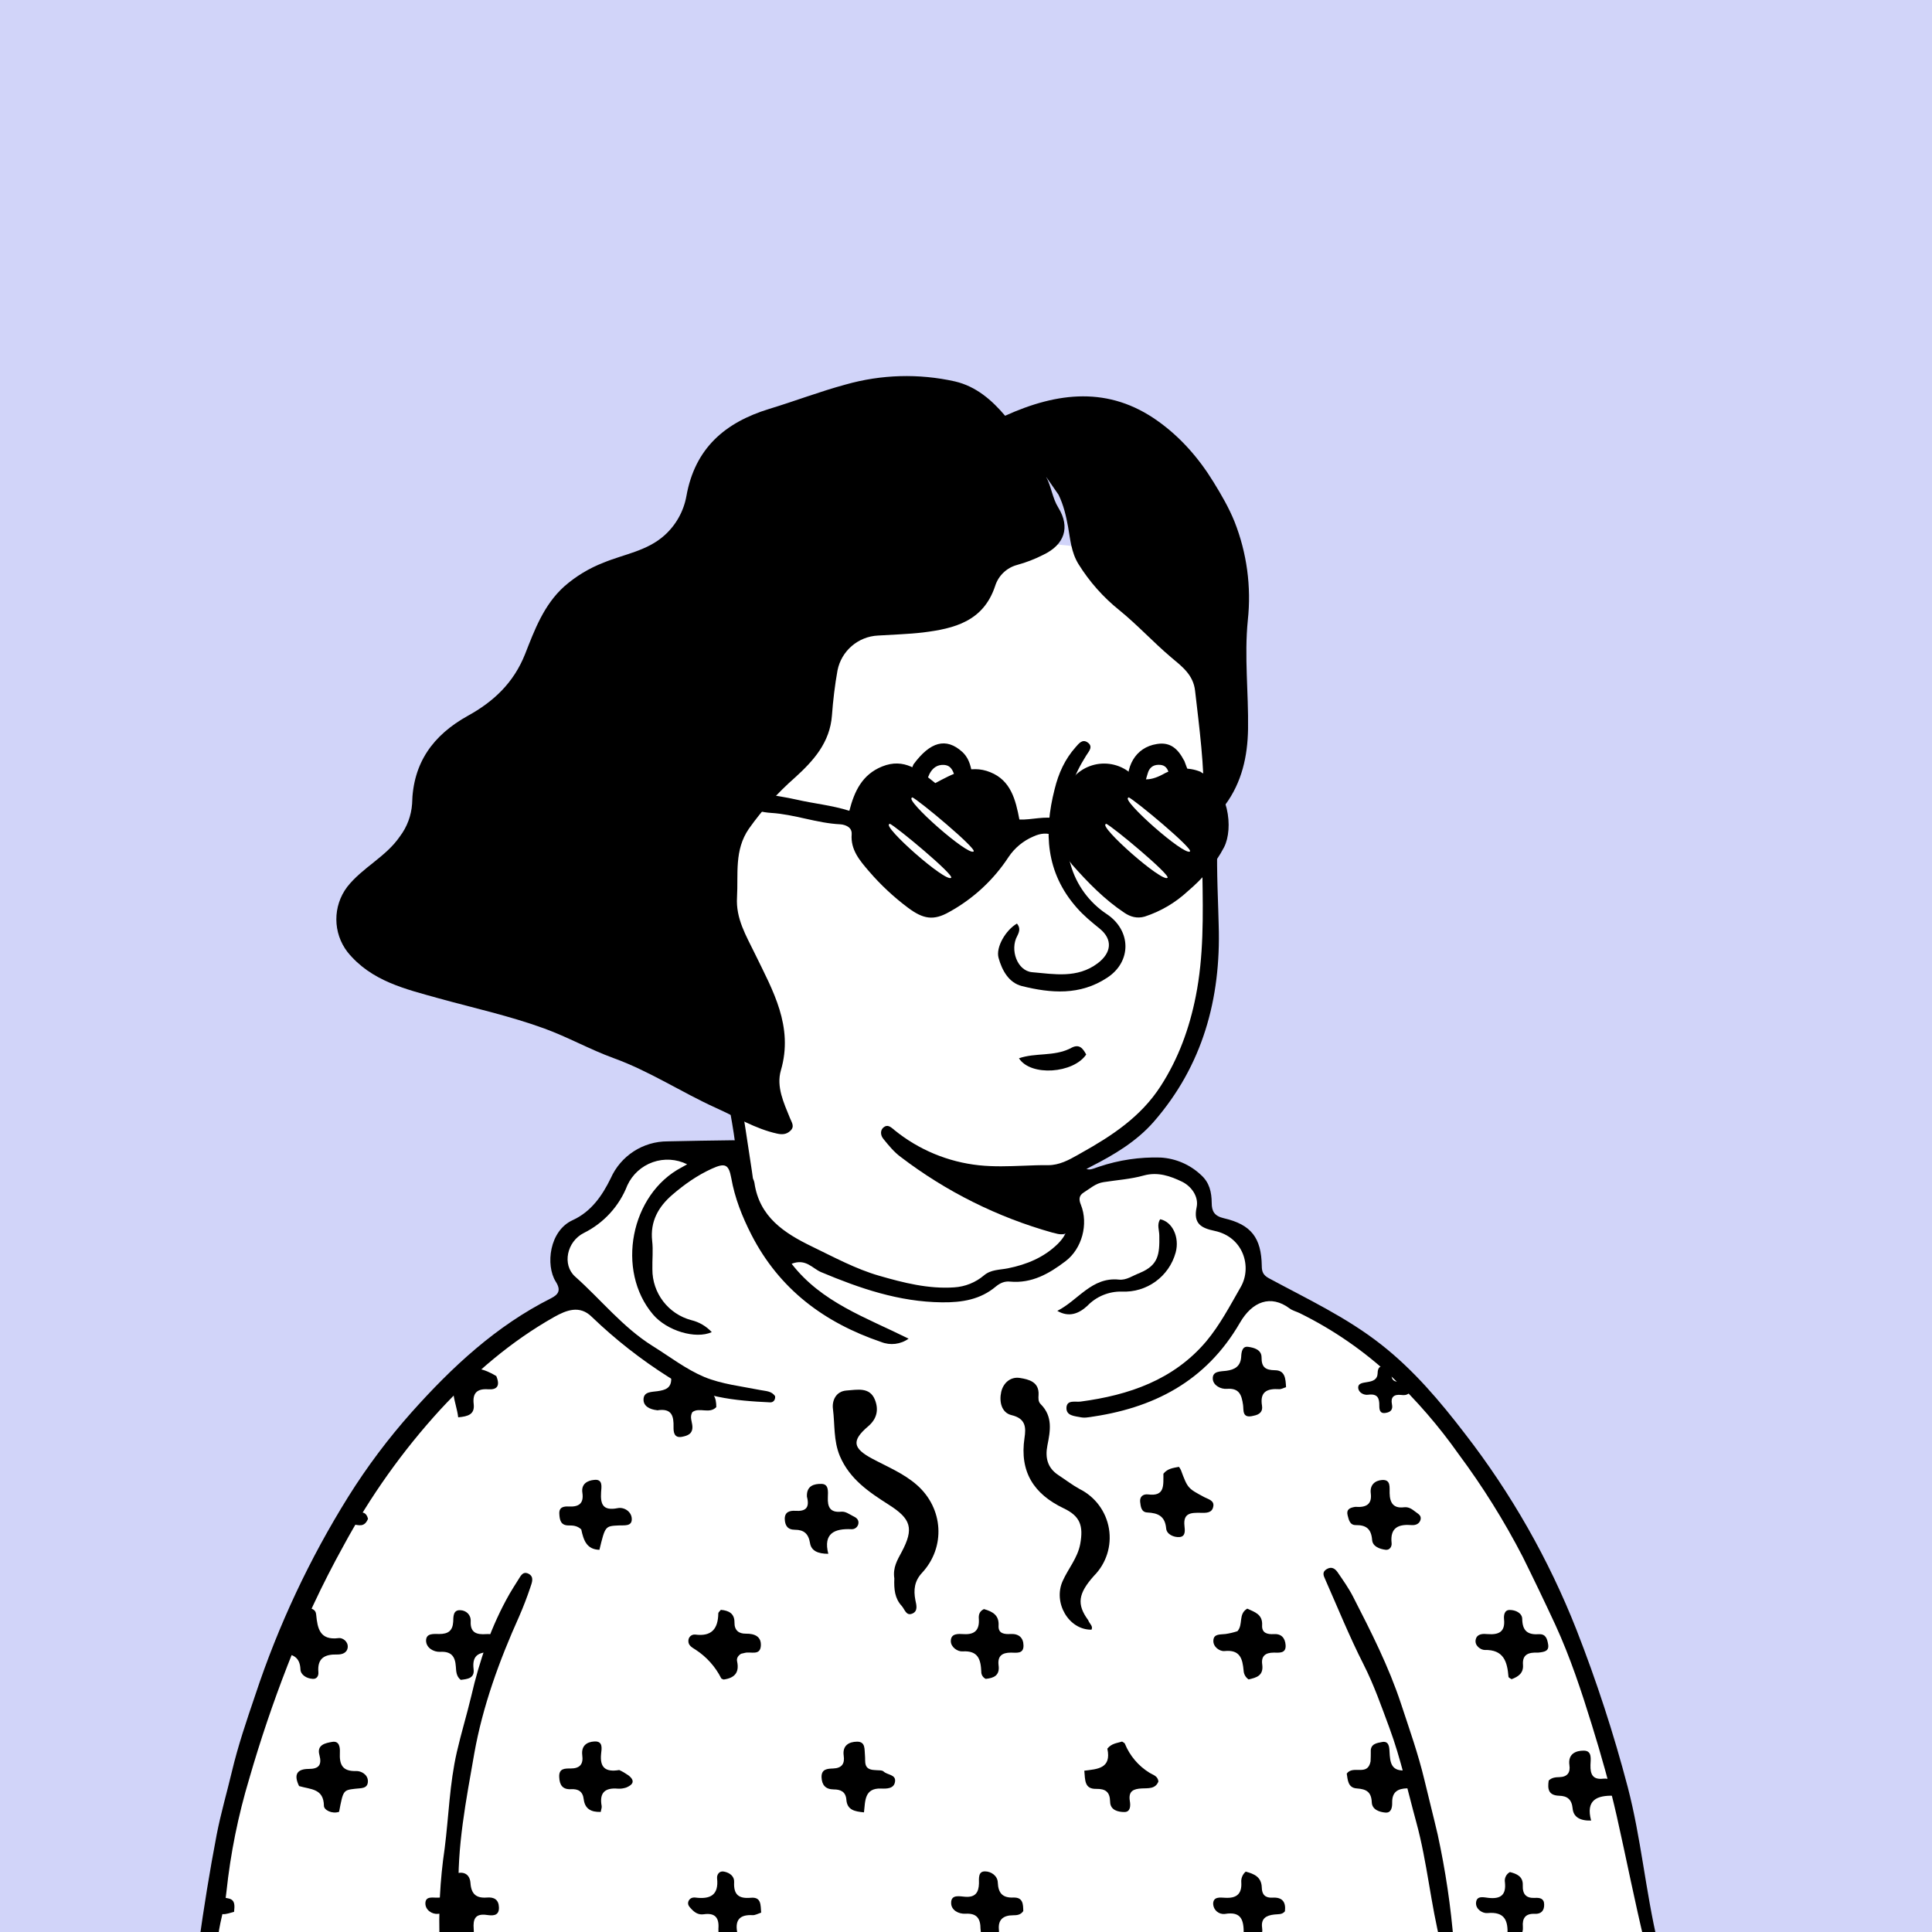
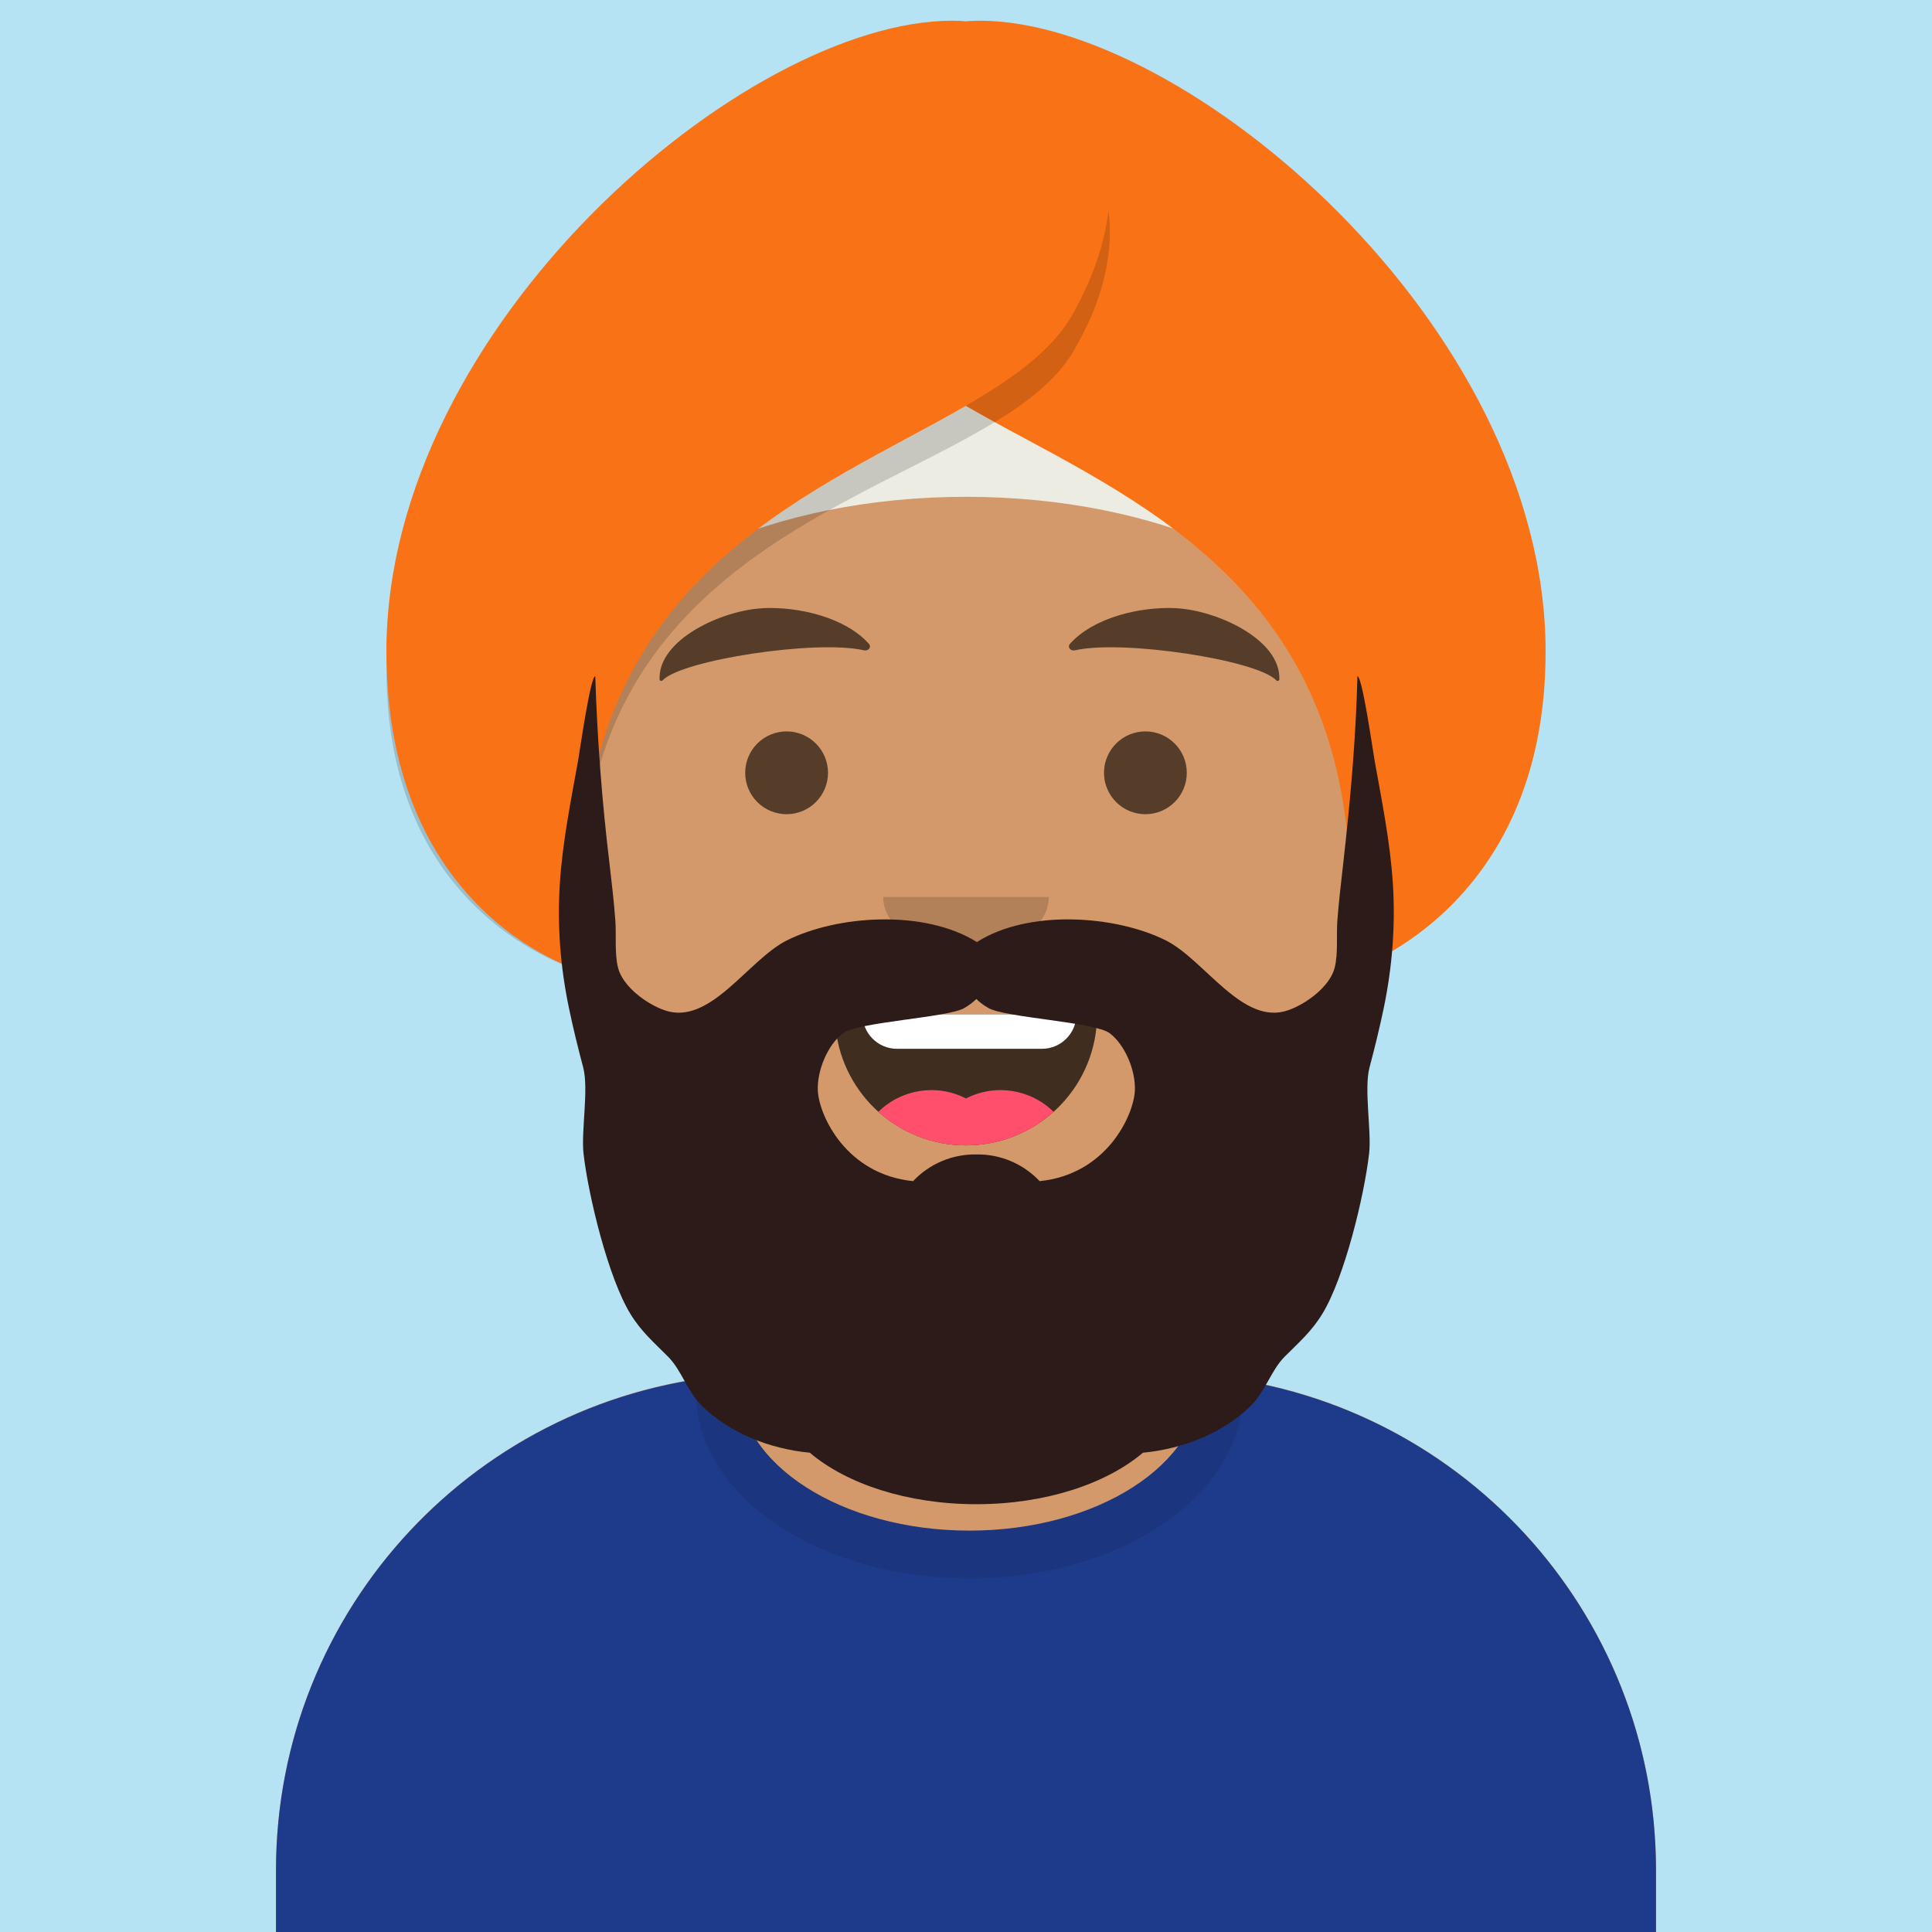
- <svg xmlns="http://www.w3.org/2000/svg" viewBox="0 0 1744 1744" fill="none" shape-rendering="auto">
+ <svg xmlns="http://www.w3.org/2000/svg" viewBox="0 0 280 280" fill="none" shape-rendering="auto">
  <mask id="viewboxMask">
-     <rect width="1744" height="1744" rx="0" ry="0" x="0" y="0" fill="#fff" />
+     <rect width="280" height="280" rx="0" ry="0" x="0" y="0" fill="#fff" />
  </mask>
  <g mask="url(#viewboxMask)">
-     <rect fill="#d1d4f9" width="1744" height="1744" x="0" y="0" />
-     <g transform="translate(531 487)">
-       <path d="M554 727.7c-99.2 297-363.8 388.6-503.7 19.8-19.3-50.7 31-69.5 66.2-91.9 24.1-15.3 36.8-28.5 35.3-42.2-7-64.4-36.9-243.8-36.9-243.8l-3-5.8s.7-1.6-2.2 1.2c-3 3-9.9 34.2-37 34.2-24.5 0-49.2-10.9-61-86.3C7.2 285.6 9.6 214 40 201c12.5-5.3 24-7.2 35.2-.8 11.3 6.4-13-22 112-126C268.4 6.4 396.7-3.5 448.5 8 500.3 19.5 552 44.8 574.9 98.5c27.8 65-25.9 114.3-14 262.5-2.2 53.6.8 171.2-146.6 210.6-28 7.5-19.3 48.4 22.7 58.4 67 21 117 72.3 117 97.9" fill="#fff" />
-       <path fill-rule="evenodd" clip-rule="evenodd" d="m554 266.2.1-1.4c4.1-36.4 8.2-71.7 27.1-103.4 6.5 4.4 5.7 10 3.7 15.2-19.9 51.2-18 104.4-16.2 157.6l.4 14c2.1 66.4-14.5 126.8-58.7 177.5-15.4 17.6-35.8 29.8-56.5 40.3-21.4 11-25.9 20.1-19.2 43.6l.8 2.6c1.4 3.9 2.8 7.9-1 11.8-4.5 4.6-9.5 3.3-14.8 1.8l-.6-.1a406.4 406.4 0 0 1-137-68.3c-6-4.4-10.8-10.3-15.5-16.1l-.3-.4c-2.5-3-3-7.8.5-10.4 3.3-2.5 5.8-.5 8.7 1.8l1 .9a145.5 145.5 0 0 0 76.3 31.7c13.4 1.4 26.6.9 40 .4 7.4-.3 14.8-.6 22.3-.5 10.2 0 18.7-4.7 26.7-9.2l2.8-1.6c27.8-15.5 54.3-32.8 72.2-60.7 16.1-25 25.9-52.2 31.6-80.9 7.2-36.1 6.6-72.7 6-109.8-.3-12-.5-24.2-.5-36.4ZM50.6 190.8c21.9-1.7 34 11.2 44.3 26.3a140.4 140.4 0 0 1 22.4 61.5c.5 3.7 1 7.6-1.2 11.3-4.5.6-4.9-3-5-5.6-.5-20.7-9.7-38.7-18.9-56.1-6.6-12.5-16.2-24.6-31.4-27.6-17.2-3.5-33 12-40.8 32.2-14.5 37.6-12 74.6 1.4 111 5.8 15.9 13.1 32.1 27.8 43.2 14.8 11.3 32.7 9.3 43.6-5.7l2-2.5c2-2.6 4-5.1 5-8 2.1-5.8 5.4-11.2 11.3-10.4 6.8 1 8 8.3 8.7 14a3661 3661 0 0 0 22 156.7l5.9 38.8c2.6 17.1 5.6 41.7 3.6 52.1a28 28 0 0 0-.3 2.2c-.4 2.8-.6 5-4.2 5.5-4.9.8-7-2-7.7-6.4-2.3-17-3-23.6-4-49.6-.9-25.2-5.6-50-10.4-74.9l-5-27c-5.2-30.8-10.3-62-10.8-97l-2 3c-7.6 11.3-13.7 20.5-24.5 24a40.5 40.5 0 0 1-46.1-12.5 127.8 127.8 0 0 1-28.8-55.8c-8.4-34-9.9-67.1.9-100.6 5.2-16.1 23.7-44.7 42.2-42Zm34.6 127.5c4.4 3.2 8.4 6 12-5.4-1.1-42.2-14.7-69.2-35.8-70.3 11.2 14.6 22 28.8 23 48.5a32.3 32.3 0 0 1-10.7-8.8c-2-2.2-4-4.4-6.5-6l-3-2.4c-4.8-3.6-9.7-7.4-17.8-4.5 3.8 5.8 9 10 14.3 14 6 4.7 12 9.3 15.6 16.5-10.6 7.7-15.2 17.7-9.7 29.9 4.8 10.5 11.9 19.2 25.9 19.8-.6-6.3-4.7-10.9-8.8-15.4-5-5.4-9.7-10.6-7.5-18.6 3.2-1.5 6.2.7 9 2.7Z" fill="#000" />
+     <rect fill="#b6e3f4" width="280" height="280" x="0" y="0" />
+     <g transform="translate(8)">
+       <path d="M132 36a56 56 0 0 0-56 56v6.17A12 12 0 0 0 66 110v14a12 12 0 0 0 10.3 11.88 56.04 56.04 0 0 0 31.7 44.73v18.4h-4a72 72 0 0 0-72 72v9h200v-9a72 72 0 0 0-72-72h-4v-18.39a56.04 56.04 0 0 0 31.7-44.73A12 12 0 0 0 198 124v-14a12 12 0 0 0-10-11.83V92a56 56 0 0 0-56-56Z" fill="#d4996a" />
+       <path d="M108 180.61v8a55.79 55.79 0 0 0 24 5.39c8.59 0 16.73-1.93 24-5.39v-8a55.79 55.79 0 0 1-24 5.39 55.79 55.79 0 0 1-24-5.39Z" fill="#000" fill-opacity=".1" />
+       <g transform="translate(0 170)">
+         <path d="M132.5 51.83c18.5 0 33.5-9.62 33.5-21.48 0-.36-.01-.7-.04-1.06A72 72 0 0 1 232 101.04V110H32v-8.95a72 72 0 0 1 67.05-71.83c-.03.37-.05.75-.05 1.13 0 11.86 15 21.48 33.5 21.48Z" fill="#1e3a8a" />
+         <path d="M132.5 58.76c21.89 0 39.63-12.05 39.63-26.91 0-.6-.02-1.2-.08-1.8-2-.33-4.03-.59-6.1-.76.04.35.05.7.05 1.06 0 11.86-15 21.48-33.5 21.48S99 42.2 99 30.35c0-.38.02-.76.05-1.13-2.06.14-4.08.36-6.08.67-.07.65-.1 1.3-.1 1.96 0 14.86 17.74 26.91 39.63 26.91Z" fill="#000" fill-opacity=".08" />
+       </g>
+       <g transform="translate(78 134)">
+         <path fill-rule="evenodd" clip-rule="evenodd" d="M35.12 15.13a19 19 0 0 0 37.77-.09c.08-.77-.77-2.04-1.85-2.04H37.1C36 13 35 14.18 35.12 15.13Z" fill="#000" fill-opacity=".7" />
+         <path d="M70 13H39a5 5 0 0 0 5 5h21a5 5 0 0 0 5-5Z" fill="#fff" />
+         <path d="M66.7 27.14A10.96 10.96 0 0 0 54 25.2a10.95 10.95 0 0 0-12.7 1.94A18.93 18.93 0 0 0 54 32c4.88 0 9.33-1.84 12.7-4.86Z" fill="#FF4F6D" />
+       </g>
+       <g transform="translate(104 122)">
+         <path fill-rule="evenodd" clip-rule="evenodd" d="M16 8c0 4.42 5.37 8 12 8s12-3.58 12-8" fill="#000" fill-opacity=".16" />
+       </g>
+       <g transform="translate(76 90)">
+         <path d="M36 22a6 6 0 1 1-12 0 6 6 0 0 1 12 0ZM88 22a6 6 0 1 1-12 0 6 6 0 0 1 12 0Z" fill="#000" fill-opacity=".6" />
+       </g>
+       <g transform="translate(76 82)">
+         <path d="M26.55 6.15c-5.8.27-15.2 4.49-14.96 10.34.01.18.3.27.43.12 2.76-2.96 22.32-5.95 29.2-4.36.64.14 1.12-.48.72-.93-3.43-3.85-10.2-5.43-15.4-5.18ZM86.45 6.15c5.8.27 15.2 4.49 14.96 10.34-.01.18-.3.27-.43.12-2.76-2.96-22.32-5.95-29.2-4.36-.64.14-1.12-.48-.72-.93 3.43-3.85 10.2-5.43 15.4-5.18Z" fill-rule="evenodd" clip-rule="evenodd" fill="#000" fill-opacity=".6" />
+       </g>
+       <g transform="translate(-1)">
+         <path d="M190.47 97.5c1-2.4 1.53-4.92 1.53-7.5 0-18.23-26.41-33-59-33-32.58 0-59 14.77-59 33 0 2.58.53 5.1 1.53 7.5C81.6 82.89 105.03 72 133 72s51.4 10.89 57.47 25.5Z" fill="#EDECE3" />
+         <path d="M49 94.32C48.93 133.5 78 141 78 141c-5.44-49.55 23.54-65.15 46.53-77.53 2.94-1.58 5.78-3.11 8.44-4.65a309.5 309.5 0 0 0 8.48 4.68C164.43 75.87 193.42 91.48 188 141c0 0 29.07-8.46 29-46.68C216.92 47.15 164.85 3 135 3c-.67 0-1.34.03-2 .09-.67-.06-1.33-.09-2-.09-29.93 0-81.92 44.15-82 91.32Z" fill="#f97316" />
+         <path d="M49.01 95.9c.7 37.8 29 45.1 29 45.1s-29.07-7.07-29-43.97l.01-1.13ZM77.33 129.68c.15-37.86 26.18-51.05 47.2-61.71 11-5.58 20.64-10.47 24.47-17.83 4.13-7.25 5.39-13.94 4.65-19.67-.5 4.37-1.98 9.1-4.65 14.07-3.83 7.82-13.47 13-24.47 18.93-21.14 11.38-47.35 25.49-47.2 66.21Z" fill="#000" fill-opacity=".16" />
+       </g>
+       <g transform="translate(49 72)">
+         <path fill-rule="evenodd" clip-rule="evenodd" d="M65.18 77.74c2.18-1.64 15.23-2.26 17.58-3.65.73-.43 1.3-.87 1.74-1.31.44.44 1 .88 1.74 1.3 2.35 1.4 15.4 2.02 17.58 3.66 2.21 1.65 3.82 5.44 3.65 8.41-.22 3.56-4.1 12.05-13.8 13.03a12.3 12.3 0 0 0-9.17-3.87 12.3 12.3 0 0 0-9.17 3.87c-9.7-.98-13.58-9.47-13.8-13.03-.17-2.97 1.44-6.76 3.65-8.41Zm.67 17.16h.01-.01ZM144.86 56c-.39-5.97-1.58-11.85-2.63-17.71-.28-1.58-1.8-12.29-2.5-12.29-.23 9.1-1.03 18.08-2.06 27.14-.3 2.7-.63 5.42-.84 8.13-.18 2.2.13 4.85-.4 6.98-.68 2.7-4.08 5.23-6.73 6.16-6.6 2.33-12.1-7.3-17.74-10.12-7.32-3.66-19.9-4.53-27.38.24-7.64-4.77-20.22-3.9-27.54-.24C51.4 67.11 45.9 76.74 39.3 74.41c-2.65-.93-6.05-3.46-6.73-6.16-.53-2.13-.22-4.78-.4-6.98-.2-2.71-.53-5.42-.84-8.13A308.31 308.31 0 0 1 29.27 26c-.7 0-2.22 10.7-2.5 12.29-1.05 5.86-2.24 11.74-2.63 17.7-.4 6.11.07 12.18 1.33 18.17.6 2.87 1.3 5.72 2.05 8.54.83 3.15-.32 9.27.05 12.5.7 6.1 3.58 18 6.81 23.25 1.56 2.54 3.4 4.12 5.44 6.17 1.96 1.97 2.78 5.02 4.9 7.12 3.96 3.9 9.73 6.23 15.65 6.8 5.3 4.51 14.14 7.46 24.13 7.46 10 0 18.82-2.95 24.14-7.46 5.91-.57 11.68-2.9 15.63-6.8 2.13-2.1 2.95-5.15 4.91-7.12 2.05-2.05 3.88-3.63 5.44-6.17 3.23-5.25 6.1-17.15 6.8-23.26.38-3.22-.77-9.34.06-12.49.75-2.82 1.45-5.67 2.05-8.54 1.25-6 1.73-12.06 1.33-18.17Z" fill="#2c1b18" />
+       </g>
+       <g transform="translate(62 42)" />
    </g>
-     <g transform="translate(178 1057)">
-       <path d="M1313.4 698 9.7 694.7S43.1 485 106 365.7c17-32.3 81-128.7 141.8-189.6 40.8-41 87.7-56 89-62 2.2-9.7-11-41.4-8.8-48.5 8.1-25.5 9.5.8 42.1-31.8 18.3-18.2 1.4-29.6 21.6-43.2 29.8-20 60-8.7 87-7.6 18 .7 12.4 50.3 27.3 62.5 40.3 32.9 91.8 54 128 63.6 46.1 12 61.6-2.6 85.4-12.3 23.8-9.6 38.5 12.2 68.9-33.2 14.2-21.2-11-42.6 8.2-54C826.6-8.3 872.2-7.7 891.1 2c28.9 14.8 16.3 41.6 16.3 41.6s35.7 11.6 43 22c7.2 10 5 44 5 44s-2.8-13.7 63.4 23.5c84.2 47.4 179.2 187.2 223 296 46.6 115.8 71.6 269 71.6 269Z" fill="#fff" />
-       <path d="M710.4 698a41.5 41.5 0 0 1-3.3-13.8c0-9.2-3.2-14.3-13.5-13.7-6.4.4-13-3.3-13-9.6-.2-8.2 7.8-6 12.7-5.7 9.3.7 12.2-4.1 12.4-12.1 0-4.6-.8-11 5.6-10.8 5.4 0 11.2 4 11.4 10 .4 9.8 4.5 14 14.1 13.6 8.7-.3 8.8 6 8.9 12.2-2.3 3.5-5.8 3.8-9.1 3.8-9 0-13.8 4-12.9 13 .7 6.6-3.7 9-8.5 12.5-1.6.5-3.2.7-4.8.6ZM472.4 698c-1.4-4.5-2-9.3-1.9-14 .8-10-3.1-14.5-13.3-13-4.7.7-8.2-1.6-11.2-4.9-1.8-1.9-3.6-3.8-2.6-6.7 1-2.7 3.5-3.8 6.2-3.5 13.3 1.7 21.4-1.9 19.7-17.4-.3-3.3 2-7 6.4-6 5.1 1 9.3 4.3 9 9.4-.6 11.3 4 15.2 15 14.2 9.7-.9 8.8 6.6 9.4 13.4-3 1-5.4 2.4-7.7 2.3-10.9-.6-16 3.7-14 15 .9 5.3-3.7 7.2-7.7 10.5-2.4.6-4.8.8-7.3.7ZM948.4 698c-1.8-3.2-3.7-6.5-3.7-9.7 0-11.6-1.8-20.2-17-17.6a9.5 9.5 0 0 1-10.6-9c0-6.9 6.4-5.8 10.8-5.6 10.1.6 15.3-3.2 14.6-14-.3-3.6 1.2-7.2 4-9.6 7.6 2 14.2 4.8 14.5 14.3.1 6.4 3.1 9.5 9.5 9.2 9-.6 12.4 3.8 11.4 12.3-2.5 3.2-6.2 2.5-9.5 2.9-7.3.8-12.3 3.5-11.1 12 1 6.4-2 10.4-8 14a11 11 0 0 1-4.9.8ZM236.9 698a27.7 27.7 0 0 1-3.3-11.2c-.2-11-3-17.7-16.3-16.2-5.2.6-11.6-3.5-11.3-9.8.3-6.5 7-4.6 11.3-4.8 12.7-.6 12.7-.5 16.3-21.8 7.7-2.3 12.6 1.2 13.1 8.7.7 10 5.4 13.7 14.7 13 6.7-.6 10.8 1.9 11 9 .2 8.2-6.5 7.3-11 6.7-10.5-1.5-12.5 3.9-11.8 12.5.4 4.9-.1 9.4-5.4 13.1-2.4.7-4.9 1-7.3.8ZM1186.3 698c-1.7-2.8-3.7-5.6-3.5-8.3.6-13-2.4-21.2-18-19.8-4.4.5-10.8-3.4-10.4-9.3.5-6.9 7.2-4.8 11.3-4.4 11 1.2 16-2.7 14.8-14a8.8 8.8 0 0 1 4.5-9.3c6 1.5 12 3.9 11.6 12-.3 8 3 11.8 11.2 11.3 4-.2 8 .4 8.1 5.8.2 5.7-2.7 8.9-8.5 8.6-8.5-.4-11.4 4.1-10.7 11.8.5 6.3-3.2 10.3-8 14.9-.5.7-1.8.7-2.4.7ZM611.4 540.8c3.4.4 6.7-.1 8.2 1.3 3.4 3.3 11.5 2.6 10.3 9.4-1 6.3-7.7 6.2-12.6 6-15-.5-14.2 11-15.4 21.5-8.3-.8-15.2-2-15.9-11.5-.6-7.4-5.5-9.2-11.4-9.2-7.5-.1-10.7-4-11-11-.2-7.6 5.5-7.7 10.5-7.9 7.8-.3 10.6-4.3 9.5-11.6-1.3-9.4 5-12.5 12-12.6 8-.1 6.6 7.2 7.2 12.4.6 5.5-1.7 12.7 8.6 13.2ZM821.6 521.5c3.9-4.9 9-5 13.3-6.4 1.2.9 2.3 1.2 2.5 1.9a55.4 55.4 0 0 0 22.3 26.3c3 1.9 7.4 2.7 8 7.8-2.7 7-9.3 6-15 6.3-7.5.4-12.3 2.3-10.8 11.4.7 4 .7 10-5 9.9-5.5 0-12.7-1.6-12.8-9.3-.2-9-4.2-11.7-12.6-11.6-10.7.2-9.9-8-10.7-16.4 11.6-1.5 24.7-1.8 20.8-19.9ZM1059.2 533c.1-3.5.3-6 .2-8.6-.5-7.4 5.7-8 10.2-8.9 6-1.1 6.5 4.2 6.7 8.5.5 10 1.3 18.6 15.6 17 5.2-.7 12.4 4 12.5 10 .1 6.1-7.1 6.1-12 6.3-8.6.2-13.8 3.2-13.7 12.7.1 4.2-.6 9.7-6.2 9.2-5.3-.5-11.9-2.6-12.2-9.2-.4-9.4-4.8-12-13.5-12.6-8.2-.5-8.2-8-9.1-13.4 5.8-8 18.8 2.9 21.5-11ZM1094 200.6c-2.4 2-4.8 1.9-7.2 1.6-6.6-.7-9.6 2-8.3 8.4 1 4.7-1 7.1-5.6 7.8-5.5 1-5.8-3.2-5.8-6.5.1-6.9-1.6-11-10-9.9-4 .6-8.4-1.9-9-5.6-.7-5 4.4-5.1 8.1-5.8 5-.8 9.2-2.1 9.4-8.2 0-2.8.9-6.5 4.8-6 3.6.6 7.9 1.9 7.7 6.8-.2 5.7 2.3 7.4 8 7.1 6.8-.4 8.2 4.4 8 10.3ZM953.5 221c-10.6 2.8-8.7-5.2-9.4-9.8-1.3-8.9-3.3-15.4-14.7-14.5-5.4.4-12-3-12.6-8.6-.7-7.7 7-7 12.2-7.7 7.6-1 12.8-4 13.4-12.5.2-4.2.8-10 6.4-9.1 5.1.7 12 2.5 12 9.5-.1 9 3.6 11.5 12.2 11.6 9.1.1 9.5 7.7 9.9 15.3-2.3.7-4.3 1.9-6.2 1.8-10.8-.7-17.6 2.2-15.5 14.9.8 5-1.7 8-7.7 9.1ZM1283.8 554.4c3.1 6.4-.4 9.7-4.9 9.6-15.5-.5-25.6 3.9-20.6 22.4-10.2.3-16-3.3-16.7-10.9-.8-8.3-4.9-11.3-12.1-11.5-10-.3-10.6-6.3-9.5-13.7 2.8-2.8 6.3-3 9.7-3.1 7.2-.2 10-4.2 9-10.8-1.5-10.4 6.1-13.2 13-13.1 7.8 0 6.1 8 6 13-.2 8.3 2 13.4 11.5 12.3 5.5-.6 9.8 2 14.6 5.8ZM381 540.8c2.9 1.3 5.7 3 8.3 4.8 6.4 5 4 8.5-2 11-2.5.8-5 1.2-7.6 1-11.6-1-16.8 3.7-14.6 15.6.3 1.5-.5 3.2-.8 5.4-8.7.3-14.3-2.7-15.4-11.5-.8-7-5-9.4-11.4-9-7.8.4-10.4-3.9-10.7-11-.4-8 5.3-7.7 10.3-7.7 8.5 0 11.6-4 10.5-12-1-8.3 3.8-12 11-12.4 8.2-.4 6.4 6.9 6 11.3-1.2 12.1 3.8 16.6 16.3 14.5ZM90.2 409.2c-2.4-13 7.3-11.7 12.9-14.1 3.4 1.2 4.1 3.3 4.3 5.4 1.2 12.4 3.2 23.4 20.3 21.2 3.5-.5 8.6 3 8.2 8.2-.5 5.3-5.3 6.7-9.5 6.6-11.3-.3-18.1 3.3-17 16 .3 3.2-1.4 6.3-5.1 6-5.6-.3-11-3.7-11.1-8.7-.5-11-6.8-13.5-15.7-14.3-5.6-.5-6.4-4.8-6.7-9.2-.5-5.4 3.5-6.2 7.4-6.7 6-.7 12.5-.4 12-10.4ZM550.4 294c-.5-10.2 7-11.6 13-11.5 7 0 6 7.2 5.9 12-.4 8.7 1.9 14.1 12 13.1 4-.4 7.2 2.2 10.6 3.9 2.8 1.3 5.4 3 5 6.6a6 6 0 0 1-6.4 5.3c-15.3-.7-25.5 3.8-20.8 22.2-9.4 0-15.4-2.7-16.5-9.7-1.4-8.6-5.7-12-13.6-12-6.8 0-9-4-9.2-9.7-.1-6.5 4.6-7.7 9.6-7.4 8.8.6 13.2-2.3 10.4-12.8ZM1045.4 303.2c9.9.8 15.2-2.3 14-12.1-1-7.6 3.7-11.6 10-12.1 8.4-.7 6.8 6.8 7 11.9.2 8.8 3.5 13.9 13 12.7 4.3-.5 7.2 1.7 10.2 4 2.4 1.9 5.5 3.2 4.8 6.9-.9 4-4.4 5.4-7.8 5.2-12-1-20 2-18.4 16.4.3 3-1.8 6.3-5.3 5.9-5.6-.7-11.9-3-12.3-9-.8-9.9-5.4-13.4-14.6-13.3-5.5.1-6.4-4.6-7.5-8.8-1.3-5.1 1.5-6.9 7-7.7ZM92 555.3c-5.2-10.6-1.7-15.5 8.7-15.5 9 0 12.1-3.5 9.6-12.7s5.7-10.7 11.5-11.7c6.7-1.2 7.2 5.2 7 9.6-.5 10.6 2 17.1 14.6 16.7 4.4-.2 10.6 3 10.7 9 .1 7.4-6.7 6.3-11.5 7-10.7 1.3-10.8 1.2-14.5 20.8-6.3 2.2-13.7-1.6-13.7-5.4-.2-15.7-11.9-14.7-22.3-17.8ZM872.2 273.3c3.8-4.7 8.5-5.1 14-6.2.7.9 1.3 1.8 1.8 2.9 6.2 16.7 6.3 16.5 21.2 24.5 3.4 1.8 9.2 3 8 8.5-1.1 6-6.7 5.7-11.4 5.6-8.2-.1-15.9-.2-14.6 11.7.4 4 1.3 9.8-4.6 10.2-5 .3-11.4-2.4-11.9-7.7-1-11.2-7.3-14-17-14.5-5.5-.2-6-5.3-6.5-9.6-.5-5 3-7.2 7.2-6.7 15.3 2 13.7-8.3 13.8-18.7ZM939 415.5c5.5-6.1.5-15.5 8.9-20.4 6.3 3 14 4.9 13.4 15-.4 7.2 4.9 8.3 10.4 8 7.1-.5 10.3 3.6 10.8 9.8.6 8-6 6.9-10.7 6.9-7.5 0-11.5 3.1-10.4 10.7 1.4 10.2-5.3 11.9-12.3 13.5a10.2 10.2 0 0 1-4.5-8c-1-10.5-3-19.1-17.3-17.6-4.3.4-10.4-3.8-10-9.6.3-6.2 6.4-5.2 11-5.8a64 64 0 0 0 10.6-2.5ZM415.2 216c-6.9-.7-12.4-3.8-12.3-9.7.1-7.3 7.5-6.7 12.7-7.5 6.8-1 12.5-2.6 12.3-11.4-.1-4 .2-9.4 6.1-9.2 5.2.2 10.6 2.3 10.2 9-.4 8.7 4.4 11.2 11.7 11 10.4 0 12.7 6.4 12.7 15-6.3 6.5-15.3-.2-21.6 4.5-2.6 4.3-.3 8.5 0 12.6.5 7-4.2 8.7-9.4 9.7-7 1.3-7.7-4.1-7.6-8.8.2-9.7-1.3-17.3-14.8-15.1ZM710.2 395.5c8.1 2.3 13.8 5.7 13.2 15-.4 7.3 5.4 7.8 10.8 7.5 7.4-.4 11.6 3.3 11.7 10.3.2 8-6.6 6.5-11.3 6.5-8 0-12.2 3-11.2 11.4 1.3 9.4-4.5 11.6-11.6 12.3a7 7 0 0 1-4-6.6c-.5-10.9-2.8-19.1-16.9-18.2-4.5.3-10.6-3.8-10.6-9.3 0-7.1 6.7-6.6 11.7-6.3 9.9.6 14.2-3.7 13.6-13.6-.3-3.4.2-6.9 4.6-9ZM491 435.8c-3.2 2-4.2 4.5-3.6 7 2.2 10.3-2.6 15-12.2 16.3-.8-.4-2-.6-2.2-1.2a66.4 66.4 0 0 0-22.9-25.6c-3-2-7.1-3.8-6.7-8.5a5.6 5.6 0 0 1 6.1-5.3c15 2 20.7-5.3 20.9-19.1 0-1 1.4-2 2.3-3.2 7.2.6 12.4 3.3 12.3 11.4-.1 7.2 4 10.2 10.3 10.1 8-.1 14.1 2.6 13.5 11.1-.7 9-9.1 4.9-14.3 6.2-.8.3-1.6.3-3.4.8ZM267.3 434.4c-11.7-.4-19.5 1.5-17.8 15.3 1.1 8.4-5.7 9-11.6 9.7-4.1-3.2-4.1-7.8-4.4-11.9-.6-9.2-4-14-14.3-13.4-6 .2-12.5-3.7-12.6-10.1 0-7 7.2-6 12-6 7.8 0 12-2.8 12.5-11 .2-4.4-.3-10.8 6.4-10.5 5.2.2 9.7 4 9.4 10.1-.5 10.3 5.4 12.1 13.9 11.5 4.4-.3 8.6.4 10.3 5.5 1.4 4.2 3 8.4-3.8 10.8ZM346.7 323.6c-3.7-3.5-7.7-3.6-11.5-3.6-7.1 0-8-5-8.3-10.4-.4-6.3 4.1-6.9 8.5-6.7 9 .5 13.8-2.6 12.3-12.5-1.2-8 4.8-11 10.6-11.5 8.2-1 6.6 6.5 6.3 11-.7 11 1.6 17.1 14.9 14.5 5.9-1.2 12.6 3.1 12.8 9.6.3 7.2-7 5.7-11.8 6-12.2.6-12.2.5-17.4 22-11.4-.3-14.3-8.4-16.4-18.4ZM1210.6 434.8c-8.9-.4-14.6 1.6-13.8 11.2.5 7.3-4.2 10.5-10.3 12.8-1-.7-2.8-1.4-2.8-2.2-1.1-13.5-4.2-24.6-21.6-24.2-3.2 0-9.5-3.8-7.9-9.8 1.4-5 6.7-4.9 10.8-4.5 9.8.7 15.8-1.9 14.7-13.2-.4-3.9.3-8.7 5.2-8.6 5.2 0 11.2 2.8 11.2 8.2.2 11 5.2 14.3 15 13.7 6.4-.4 7.6 4.4 8.4 9.2 1 6.2-3.5 6.8-9 7.4ZM270 185.2c3.7 8.8.7 12.5-7.4 11.9-9.8-.7-14.2 3.3-13 13.3 1.1 9.4-5.1 11.2-14 12-1.5-13.8-10.7-28.7 2.6-40 8.8-7.6 21.2-3.7 31.9 2.8ZM15.8 662.3c2.6-7.6 8.2-6.6 12.8-5.5 5.9 1.4 5.2 6.7 4.7 12-7 1.7-14.4 6-17.5-6.5ZM154.2 314c-3.2 8-8.5 5.7-13.5 5-2-5.7.4-8.8 4.7-10.2 3.8-1.3 7.4-.5 8.8 5.2Z" fill="#000" />
-       <path d="M1307 698c-9.4-38.5-16.9-77.2-25.6-115.7-6.3-27.8-14-55-22.4-82.1-9.5-30.7-19.5-61.1-33-90.5-9.6-20.7-19.4-41.1-29.5-61.5a673 673 0 0 0-57.7-92.4 470.2 470.2 0 0 0-60.5-70 342.9 342.9 0 0 0-83-57.4c-3-1.5-6.6-2.3-9.2-4.3-17-12.7-33.7-6.3-44.8 12.9-30.8 53.2-78.6 77.6-137.2 85.4a19 19 0 0 1-6.4 0c-5.6-1.2-13.6-1.2-13-9.1.7-6.9 8-4.5 12.7-5.1 43.7-5.8 84-19.6 113.4-54.3 12.4-14.8 21.6-32.4 31.3-49.3 10.2-17.9 2.4-45-23.7-50.5-11.8-2.5-19.5-6.3-16.2-21.4 2-9.6-4.8-18.9-13.2-23-10.4-5-21.7-9.1-34.5-5.6-11.7 3.3-24.2 4.1-36.3 6-7.1 1-12.2 5.8-18 9.4-4.4 2.8-4.4 6.4-2.5 11 7 17.4 1 39.8-13.9 51-14.7 11.2-30.4 20.2-50 18.4-4.9-.5-8.9 1.2-12.8 4.4-14 11.8-30.4 14.5-48.7 14.3-38.8-.4-74.2-12.6-109.2-27.3-7.8-3.3-13.6-12.5-26.5-7.5 27 34.9 67 48.4 105.6 67.6a26 26 0 0 1-24.8 3c-51.4-17.5-91.9-47.6-117.2-97-8.4-16.5-14.9-33-18.1-51-2.3-12.6-5.7-13.8-17.6-8.4-13.2 6-24.9 14.3-35.7 23.6-12.5 10.8-20 24-18.1 41.5 1 8.4 0 17 .2 25.6a47.3 47.3 0 0 0 35.2 46 37 37 0 0 1 18.4 10.8c-14.6 6.6-40.5-1.2-53-15.9C377.8 90 391.1 21 437.3-3.2l5-2.8a39.9 39.9 0 0 0-54 19A80.5 80.5 0 0 1 349 56c-15.3 7.7-19.8 28.7-7.8 39.4 23.4 20.8 43 45.8 69.9 62.6 15.4 9.6 30.1 21 46.7 28 15.8 6.5 33.6 8.4 50.6 11.8 5 1 10.2.8 13.3 5.6.3 3.4-1.7 5.6-4.4 5.5-32.1-1.5-63.4-4.4-92-23a437.5 437.5 0 0 1-69-54.1c-11-11-23.1-6.1-34 0-39 22-72.5 50.9-102.9 83.7a615.2 615.2 0 0 0-87.4 123 870.6 870.6 0 0 0-50.5 108A1198.4 1198.4 0 0 0 47 548.6a558.2 558.2 0 0 0-20.6 102.1c-1.3 15.2-7.3 29.7-7.9 46.2-5.5 1-10.8 1-17.1 1 4.6-32.9 9.9-66 16.2-98.8 3.7-19.1 9.2-37.9 13.7-56.8 5.6-23.6 13.4-46.5 21.2-69.4a831.5 831.5 0 0 1 84-179c16.9-27 36-52.4 57-76 36.7-41.1 76.3-78 126-103 6.4-3.3 9.3-7 4.1-15.1C314.4 85 317.8 54 339 44.4c16.6-7.6 26.6-22 34.3-37.8a56.1 56.1 0 0 1 51.4-33.3c19.6-.5 39.2-.7 58.8-1 9 0 14.1 1.6 10.1 12.7C491.1-8 492-.5 499 4.5a8.7 8.7 0 0 1 4 6.1c4.4 31 27.1 45.6 52.1 57.7 19.8 9.6 39.6 20.3 60.5 26.3 21.8 6.3 44.5 12.1 67.7 10.5a46 46 0 0 0 26.9-10.8c6.3-5.4 14.2-4.9 21.6-6.4 17-3.4 32.5-9.8 45-22 11.2-11.2 12-22 3.3-35.3-7.8-12-3.3-34 8.5-40.9 3.5-2 8.7-2.8 9.8 1.6 3 11.4 9.8 6.6 15.9 4.8a159 159 0 0 1 55.3-8.2A58 58 0 0 1 906 3.5c7.8 6.9 9.7 15.6 9.8 25.3 0 7.6 2.4 11.9 11 13.9 24.7 5.7 33.8 17.7 34.2 43.1 0 5.3 1.4 8.3 6.3 11 34.6 18.7 70.4 35.4 101.6 60 29.3 23 53 51.1 75.5 80.4A719.4 719.4 0 0 1 1245 414c18.2 46.5 33.7 94 46.4 142.4 12 46 16 93.5 27.1 140.6-3.2.9-6.7.9-11.4.9Z" fill="#000" />
-       <path d="M1122.7 698c-9.3-36.4-12.3-73.8-22.2-110-7.8-28.4-14-57.4-24.2-85-7.2-19.4-14-39-23.5-57.7-12.7-25-23.3-51.2-34.7-77-1.4-3-2.8-6.3 1.4-8.8 4.4-2.7 7.6-.6 9.9 2.7 5 7.3 10.2 14.6 14.2 22.5 16 31.2 32 62.7 43 96 7.5 22.8 15.6 45.5 21.2 69 3.9 16.5 8.2 33 12 49.4 7 32.2 11.9 65 14.5 97.9-3.4 1-7 1-11.6 1ZM219 698a451 451 0 0 1 4.4-86.5c3.7-29 4.4-58.3 11-87 3.9-17 9-33.6 13-50.4 7.4-32.1 18.1-63.5 34.6-92.4 2.4-4 4.8-8 7.4-12 2.3-3.3 4.1-8.7 9.5-6.2 5.7 2.8 3.2 8.2 1.8 12.5a320 320 0 0 1-10 26c-18 40-33 81.2-40.6 124-7.3 42-15.8 84.3-14 127.6.7 14-1.6 28-2.6 43.2-4.5 1.2-9 1.2-14.4 1.2ZM629.3 367.8c-1.5-9.8 2.8-16.7 6.6-23.8 11.4-21.4 8.4-30-11.6-42.7-17.7-11.3-35.3-23-44.2-44-5.8-14-4.4-28.3-6.2-42.4-1-7.2 2.4-16 12.3-16.7 9.4-.6 20.9-3.5 25.6 8.4 3.4 8.6 2.1 17-6.2 24-15 12.8-13.9 19.7 3.7 29.1 13.8 7.4 28.5 13.3 40.5 23.9 23.8 21 26 56 4.5 79.2-6.8 7.3-7.8 15.3-6 24.6.9 4.3 2.7 10.2-3.1 12.3-5.3 2-6.5-4-9.2-7-6.3-6.8-7.1-15-6.7-24.9ZM804.3 405.5c1.2 3.4 4.6 5.2 3 8.6-20.6.3-34.9-24.4-26-44 5-11.2 13.4-20.6 15.8-33.3 3-16.5 0-25.2-15-32.3-27-12.9-39.8-33-35.3-63.4 1.4-9.3 1.4-17.6-11.8-20.7-9-2.2-11.2-12.2-9.2-21 2-8.5 8.8-13.9 17-12.5 7.6 1.2 17.4 3.4 16.7 15.3-.2 3-.4 6.1 2 8.4 11 11 8.6 24.1 6 37.1-2.2 11.1 0 20.3 9.8 26.8 6.4 4.2 12.5 8.9 19.2 12.6a49 49 0 0 1 13 78.4c-14.3 16-15.7 25.7-5.2 40ZM851 92c16.8-7 17.8-16.8 17.5-33.6 0-5-2.4-10 .8-14.8 11.1 2.3 17.6 16.3 14 29.9a48 48 0 0 1-48.7 35.4 41.9 41.9 0 0 0-31.2 13c-7.7 7-16.5 10.5-27 4.4 18.8-9.4 31.1-30.8 55.7-28.2 6.8.7 12-3.5 18.8-6Z" fill="#000" />
-     </g>
-     <g transform="translate(266 207)">
-       <path d="m689.4 239.4-11.1-16c4.8 8.9 5.6 19.1 11 27.8 11 17.8 5.6 33.5-13.5 42.6A123 123 0 0 1 652 303a28.5 28.5 0 0 0-19.7 19c-10.6 31.9-36.8 38.4-65 41.9-13.5 1.6-27.1 1.9-40.7 2.8a39.2 39.2 0 0 0-36.6 31.5c-2.4 13.4-4 27-5 40.5-1.8 24.6-16.7 41.1-33.6 56.4a266.3 266.3 0 0 0-41.4 46c-13.3 19.3-9.5 40.8-10.7 61.8-1.2 19.4 8.3 34.8 16.3 51.3 16 32.9 34.9 65.3 23.3 105-4.3 14.8 2.6 29.3 8.2 43.1 1.6 4 4.5 7.6.3 11.5-3.5 3.3-7.4 3.5-11.9 2.5-19.7-4.3-36.9-15-55-23.1-31.2-14.1-59.9-33.2-92.5-45-21.2-7.7-41.3-19-62.7-26.8-31-11.3-63.4-18.4-95.2-27.2-30-8.4-61-15.4-82.4-41.8a48.5 48.5 0 0 1-.3-58.8C61.2 576 82.3 566.6 95 548a55 55 0 0 0 11-29.4c.7-37 18.9-62 50.4-79.5 23-12.7 41.2-29.5 51.6-55.7 8.5-21.6 16.8-44.3 35.3-61a118.6 118.6 0 0 1 35.5-21.5c18.6-7.7 39.4-10.5 55.2-24.8a62.5 62.5 0 0 0 19.6-35.2c7.7-43.4 35-66.6 74.8-78.8 23.1-7 45.7-15.7 69-22a200.9 200.9 0 0 1 98.6-2.8c19.4 4.5 33.7 17.3 45.3 31 47.7-21.6 93.8-26.7 137.9 4.8 20.4 14.5 37 33.5 50.2 55 7.1 11.5 13.9 23.2 19 35.8a187.2 187.2 0 0 1 12 88.9c-3.3 32.9.7 65.5.2 98.3-.4 24.7-5.6 48-20.5 68.3a31.7 31.7 0 0 1-16 13c-4.8-4.7-3.5-9.6-3.4-14 .5-34.2-4-68-7.9-101.8-1.6-14.6-12.1-22.2-21.6-30.2-16.1-13.6-30.4-29.3-46.8-42.6a164.9 164.9 0 0 1-36.8-41.5c-6.7-10.8-7.4-22.4-9.5-34-1.8-9.6-3.9-19.1-8.6-28.8Z" fill="#000" />
-     </g>
-     <g transform="translate(791 871)">
-       <path d="M175 75.5c8.2-5 11.5-.1 14.5 5.4-11.4 17-50 20.1-60.7 3.4 15-5.2 31.3-1.5 46.1-8.8Z" fill="#000" />
-     </g>
-     <g transform="translate(653 805)" />
-     <g transform="translate(901 668)">
-       <path d="M65.7 43.5c-4.3 23.6-7.3 45.8-.3 68.8A79.4 79.4 0 0 0 98 157.1c22.3 14.8 22.7 43 .4 57.5-24.6 16.2-50.8 14-77 7.5-11.8-3-17.9-14.2-21-25.4-2.7-9.6 6.5-25.2 16.6-31 3.1 3.8 2.4 7 .2 11.3-6.7 12.3 0 31.4 13.5 32.6 19.8 1.7 40.7 5.8 59.1-8 12.5-9.4 14-21.5 1.8-31.4-7.3-5.9-14.4-11.7-20.6-18.8-28-31.7-29.9-68.2-20-107 3.5-14.3 9.2-27 19-38C73 3 76-.9 80.5 2c5.9 3.9 1.2 8.4-1 12-5.6 9-10.6 18.3-13.8 29.5Z" fill="#000" />
-     </g>
-     <g transform="translate(610 680)">
-       <path d="M409.2 75.7c13.1.3 25.4 1 37.7 2.5 3 .3 4.9 3.3 5 6.6 0 3.4-1.8 5.7-4.8 7-11.1 4.9-22 8.3-33.7.2-6.5-4.4-8.9-8.6-4.2-16.3ZM254.7 78.4c6.2 3.3 5.2 7 2.1 10.8-6.5 8-28.2 10-36.4 3.5-4.7-3.8-7.3-8.6-4.4-14.4 3-6 8.2-5 13-2.5 8 4 16.4 3 25.7 2.6Z" fill="#000" />
-     </g>
-     <g transform="translate(610 680)">
-       <path d="M474.1 17C499.7 31.2 503.5 68 495 84.7c-8 15.4-19.5 28.5-32.9 39.9a104.9 104.9 0 0 1-38.8 22.8c-7 2-13 .1-18.1-3.3-18.1-12-33.2-27.5-47.5-43.7-3-3.6-5.3-7.7-6.6-12.3-4.3-14.2-14.9-19.2-28.3-13a50.9 50.9 0 0 0-22.3 18.4 150.8 150.8 0 0 1-53.6 49.7c-14.2 8.1-23.5 6.4-37-3.6-13-9.7-24.9-20.8-35.4-33-8.4-9.8-16.8-19.4-15.7-33.5.3-4.6-2.5-7-6.5-8.3a14 14 0 0 0-3.7-.7c-21.3-1-41.3-9-62.6-10.3-16-1-30.9-8.7-46.5-12.6-4.5-1.2-8.7-3.8-13.2-4.6-6.5-1.2-7.8-5.5-9-11.6A65.5 65.5 0 0 1 52 29c18.3 7.3 38 8.5 57 12.8 15.5 3.6 31.5 5 47.7 10.1 4.5-17.5 11.5-32.7 29.6-40 19.9-8 33.2 3.2 48 15 15.2-8.1 31.4-17.3 49.7-9.8 18.4 7.4 22.8 24.7 26.2 42.7 11.6.4 22.8-3.5 34-.7 3.9-7 4.4-14.3 6.3-21.2a37.2 37.2 0 0 1 57.7-21.8c9.8 9 19 9.6 31.5 2.9a38.5 38.5 0 0 1 34.3-2.2Z" fill="#000" />
-       <path d="M193 63.5c-1-.3 1 0-.2.4-6.6 2 50.7 52.8 55.8 48.5 3-2.5-49.5-46.3-55.7-49ZM213.3 39.7c-.9-.3 1 0-.1.4-6.7 2 50.7 52.8 55.7 48.5 3-2.5-49.5-46.3-55.6-49ZM388.2 63.5c-.8-.3 1 0 0 .4-6.7 2 50.6 52.8 55.7 48.5 3-2.5-49.5-46.3-55.7-49ZM408.6 39.7c-.9-.3 1 0-.1.4-6.6 2 50.7 52.8 55.7 48.5 3-2.5-49.5-46.3-55.6-49Z" fill="#fff" />
-     </g>
-     <g transform="translate(774 657)">
-       <path d="M295 29.6c2.6 7.3 5.5 13.5 7 20 1.2 4.9 1.7 10.4-5 12.6-7.6 2.6-8.6-3.4-10.6-7.8a120 120 0 0 1-5.5-14.2c-1.5-4.9-4.3-7-9.4-6.8-5 .1-8 3-9.3 7.2-1.7 5.3-3 10.7-4 16.1-1 4.5-4.2 4.8-7.8 4.6-3.6-.1-5.3-2-5.9-5.5-3.2-20.1 6.1-38.2 25.9-41.2 12.2-2 19 4.5 24.5 15ZM50.6 33C65.7 12.5 80 8.5 94.6 21.7c9.1 8.3 8.7 21.2 10.7 32.6.5 3-2 5.7-5.3 6.3-3.5.7-7-1.2-8.4-4.4-1.7-4-2.2-8.3-3.6-12.2-1.7-4.8-3.2-10-9.7-10.5-6.4-.5-10.6 3-13.2 8-3.6 7.2-4.8 20-15.7 14.7-10.4-5-1.9-14.7 1.2-23.2Z" fill="#000" />
-     </g>
-     <g transform="translate(0 559)" />
  </g>
</svg>
